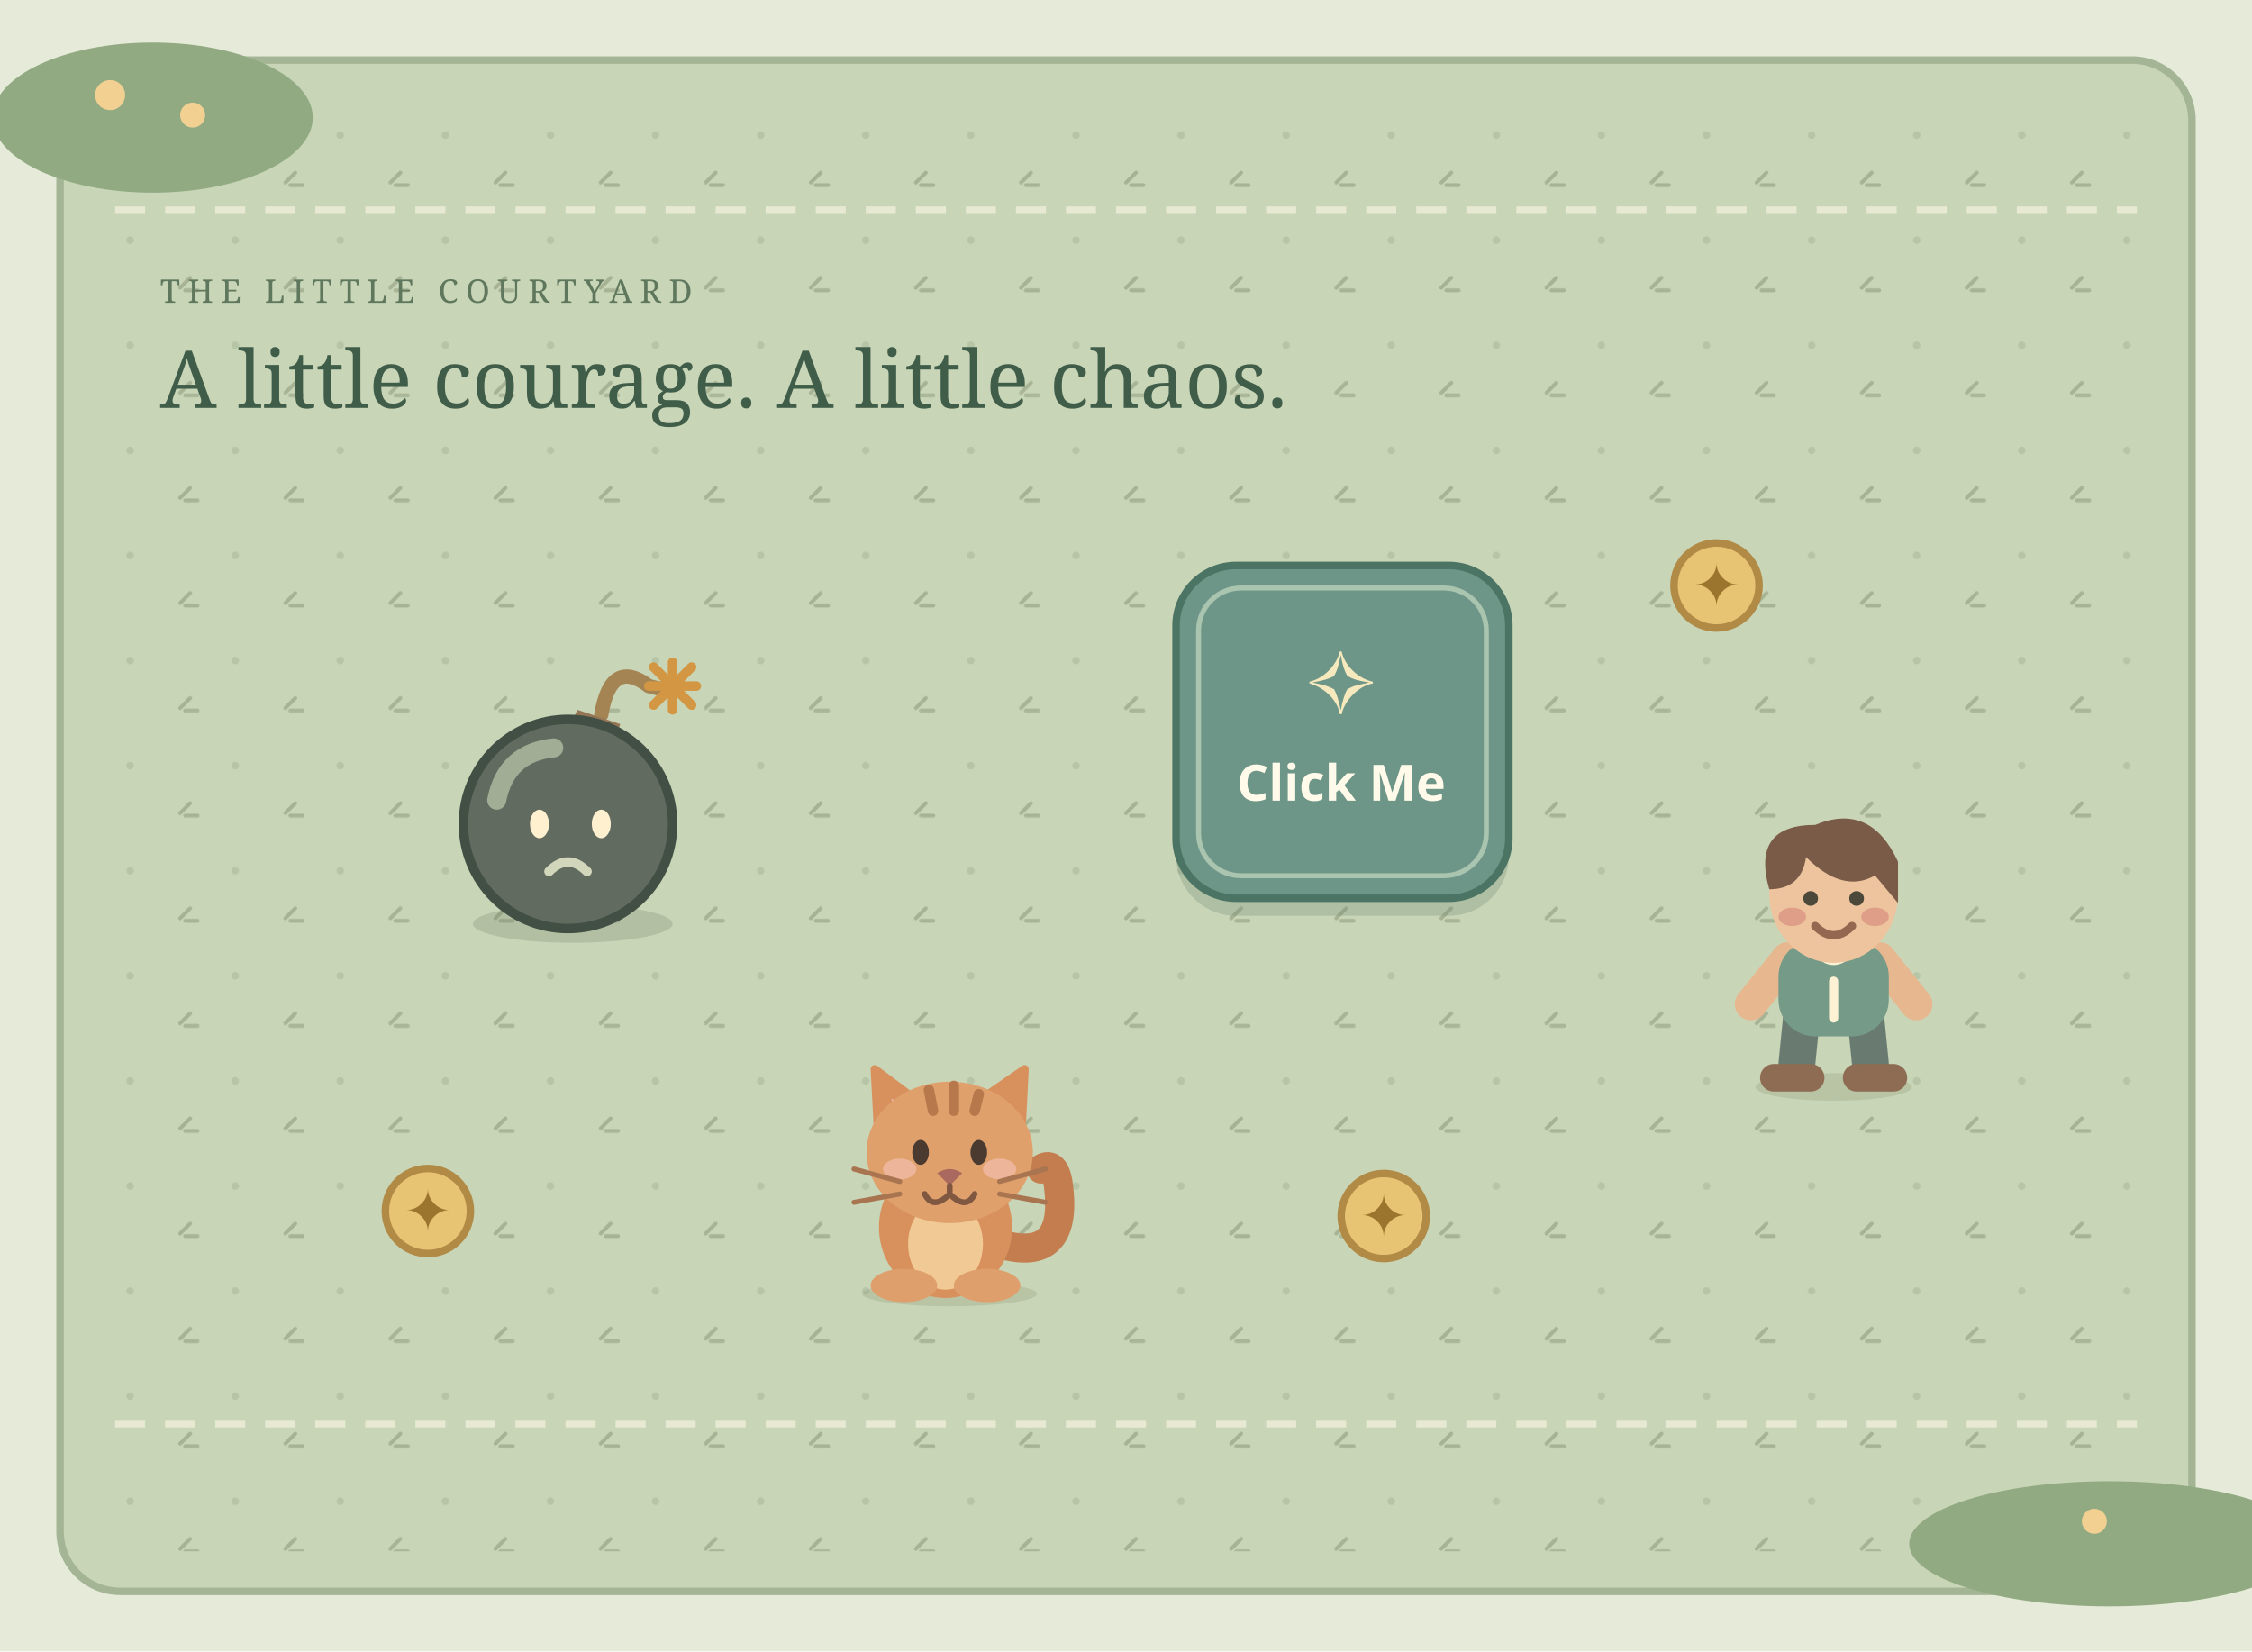
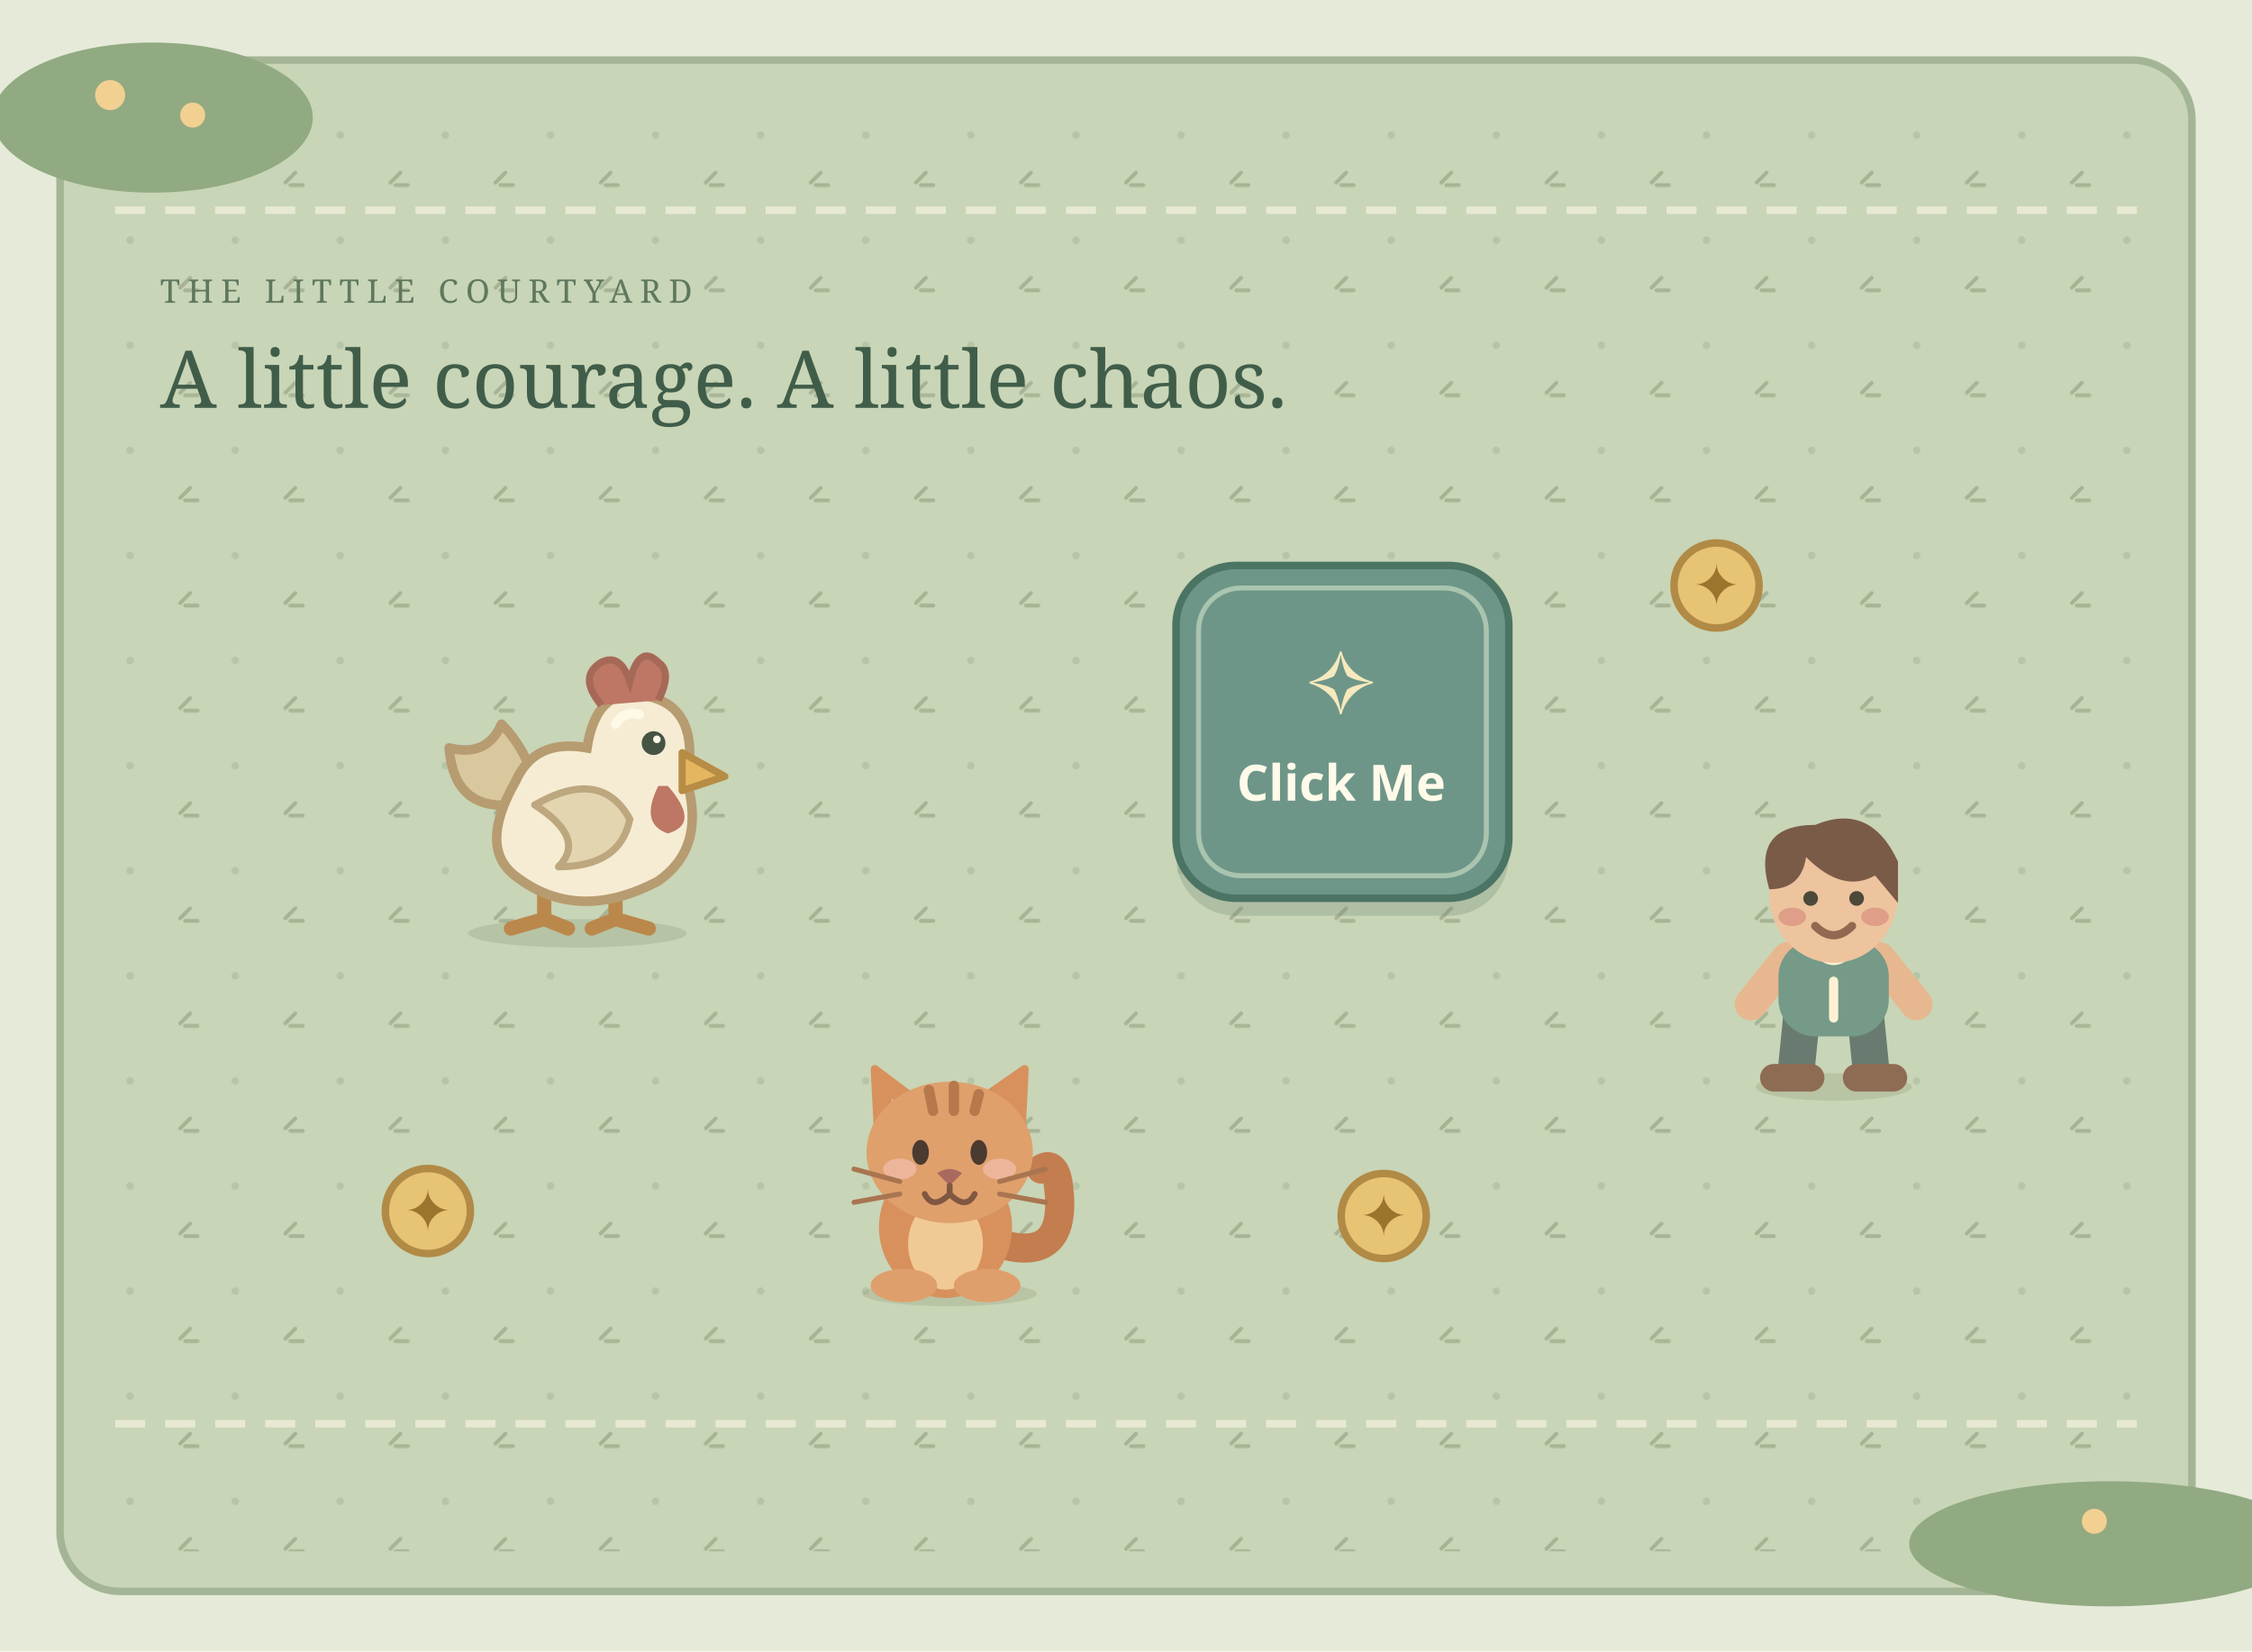
- <svg xmlns="http://www.w3.org/2000/svg" viewBox="0 0 900 660" role="img" aria-label="Illustrated Bomb Major courtyard with characters, Pip the cat, a sage freeze block, and a chasing bomb">
+ <svg xmlns="http://www.w3.org/2000/svg" viewBox="0 0 900 660" role="img" aria-label="Illustrated Chicken Major courtyard with characters, Pip the cat, a sage freeze block, and a chasing chicken">
  <defs>
    <pattern id="speckle" width="42" height="42" patternUnits="userSpaceOnUse">
      <circle cx="10" cy="12" r="1.5" fill="#809477" opacity=".24" />
      <path d="M30 31L34 27M32 32L37 32" stroke="#a6b293" stroke-width="1.5" stroke-linecap="round" />
    </pattern>
  </defs>
  <rect width="900" height="660" fill="#e6ead8" />
  <rect x="24" y="24" width="852" height="612" rx="24" fill="#c8d5b7" stroke="#a4b596" stroke-width="3" />
  <rect x="40" y="40" width="820" height="580" rx="14" fill="url(#speckle)" />
  <path d="M46 84H854M46 569H854" stroke="#e8e9d3" stroke-width="3" stroke-dasharray="12 8" />
  <g fill="#91aa82">
    <ellipse cx="61" cy="47" rx="64" ry="30" />
    <ellipse cx="843" cy="617" rx="80" ry="25" />
  </g>
  <g fill="#f2d092">
    <circle cx="44" cy="38" r="6" />
    <circle cx="77" cy="46" r="5" />
    <circle cx="837" cy="608" r="5" />
  </g>
  <g font-family="Georgia,serif">
    <text x="64" y="121" font-size="13" letter-spacing="3" fill="#5f785d">THE LITTLE COURTYARD</text>
    <text x="64" y="163" font-size="32" fill="#405d49">A little courage. A little chaos.</text>
  </g>
  <g transform="translate(470 226)">
    <rect y="7" width="133" height="133" rx="24" fill="#56705a" opacity=".22" />
    <rect width="133" height="133" rx="24" fill="#6e9688" stroke="#4b7464" stroke-width="3" />
    <rect x="9" y="9" width="115" height="115" rx="17" fill="none" stroke="#a9c4af" stroke-width="2" />
    <text x="66" y="59" text-anchor="middle" font-size="35" fill="#f6e9bd">✧</text>
    <text x="66" y="94" text-anchor="middle" font-family="system-ui,sans-serif" font-size="20" font-weight="600" fill="#fffae9">Click Me</text>
  </g>
  <g transform="translate(170 259) scale(1.9)">
    <svg class="bomb-art" width="64" height="64" viewBox="0 0 64 64" aria-hidden="true" focusable="false">
-       <ellipse cx="31" cy="58" rx="21" ry="4" fill="#5e6a50" opacity=".2" />
-       <path d="M37 14Q39 2 47 8L51 9" fill="none" stroke="#a58453" stroke-width="3" stroke-linecap="round" />
-       <path class="bomb-spark" d="M52 3V13M47 8H57M48 4L56 12M48 12L56 4" stroke="#d39743" stroke-width="2" stroke-linecap="round" />
-       <path d="M32 13L41 16L38 24L28 21Z" fill="#957654" />
-       <circle class="bomb-shell" cx="30" cy="37" r="22" fill="#626b60" stroke="#424f44" stroke-width="2" />
-       <path d="M15 32Q17 22 27 21" fill="none" stroke="#a2ad96" stroke-width="4" stroke-linecap="round" />
-       <ellipse cx="24" cy="37" rx="2" ry="3" fill="#fff0cf" />
-       <ellipse cx="37" cy="37" rx="2" ry="3" fill="#fff0cf" />
-       <path d="M26 47Q30 43 34 47" fill="none" stroke="#d2d6bb" stroke-width="2" stroke-linecap="round" />
+       <ellipse cx="32" cy="60" rx="23" ry="3" fill="#70815e" opacity=".2" />
+       <path d="M25 49V57L18 59M25 57L30 59M40 49V57L35 59M40 57L47 59" fill="none" stroke="#bb884c" stroke-width="3" stroke-linecap="round" />
+       <path d="M18 33Q6 34 5 21Q13 23 16 16Q22 22 24 32" fill="#d9c79e" stroke="#b69c70" stroke-width="2" stroke-linejoin="round" />
+       <path class="bomb-shell" d="M19 28Q23 19 34 21Q36 8 46 10Q58 12 55 28Q59 42 49 49Q32 58 19 48Q11 42 19 28Z" fill="#f6ecd4" stroke="#b69c70" stroke-width="2" />
+       <path d="M37 12Q32 6 37 3Q41 1 43 7Q45 -1 49 3Q52 5 49 11" fill="#bd7764" stroke="#a76957" stroke-width="1.5" />
+       <path d="M54 22L63 27L54 30Z" fill="#e4b65f" stroke="#b78c45" stroke-width="1.5" stroke-linejoin="round" />
+       <path d="M51 29Q58 37 51 39Q45 37 49 29" fill="#bd7764" />
+       <path d="M23 33Q37 25 43 36Q41 46 28 46Q34 40 23 33Z" fill="#e4d5b1" stroke="#bda77e" stroke-width="1.5" stroke-linejoin="round" />
+       <circle cx="48" cy="20" r="2.5" fill="#465443" />
+       <circle cx="48.7" cy="19.2" r=".8" fill="#fff9e8" />
+       <path d="M40 16Q42 13 45 14" fill="none" stroke="#fff9e8" stroke-width="2" stroke-linecap="round" />
    </svg>
  </g>
  <g transform="translate(674 326) scale(2.1)">
    <svg width="56" height="56" viewBox="0 0 64 64" aria-hidden="true" focusable="false">
      <ellipse cx="32" cy="59" rx="17" ry="3" fill="#7b8060" opacity=".2" />
      <path d="M25 44L24 54M39 44L40 54" fill="none" stroke="#697b70" stroke-width="8" stroke-linecap="round" />
      <path d="M19 57H27M37 57H45" stroke="#8e6c53" stroke-width="6" stroke-linecap="round" />
      <path d="M22 31L14 41M42 31L50 41" fill="none" stroke="#e7b78f" stroke-width="7" stroke-linecap="round" />
      <rect x="20" y="27" width="24" height="21" rx="8" fill="#759a87" />
      <path d="M28 29Q32 34 36 29M32 36V44" stroke="#fff1d4" stroke-width="2" fill="none" stroke-linecap="round" />
      <ellipse cx="32" cy="17" rx="14" ry="15" fill="#edc49e" />
      <path d="M18 16Q14 2 28 2Q40 -3 46 10L46 19L41 13Q34 17 26 9Q25 16 18 16Z" fill="#7a5b48" />
      <ellipse cx="23" cy="22" rx="3" ry="2" fill="#de9e87" />
      <ellipse cx="41" cy="22" rx="3" ry="2" fill="#de9e87" />
      <circle cx="27" cy="18" r="1.6" fill="#4c493a" />
      <circle cx="37" cy="18" r="1.6" fill="#4c493a" />
      <path d="M28 24Q32 28 36 24" fill="none" stroke="#946850" stroke-width="1.8" stroke-linecap="round" />
    </svg>
  </g>
  <g transform="translate(328 419) scale(1.9)">
    <svg width="56" height="56" viewBox="0 0 64 64" aria-hidden="true" focusable="false">
      <ellipse cx="31" cy="59" rx="21" ry="3" fill="#7b8060" opacity=".2" />
      <path d="M43 47Q60 52 57 32Q56 27 53 29" fill="none" stroke="#c37d4e" stroke-width="7" stroke-linecap="round" />
      <ellipse cx="30" cy="43" rx="16" ry="17" fill="#d8915d" />
      <ellipse cx="30" cy="47" rx="9" ry="11" fill="#f1c994" />
      <path d="M14 24L13 5L25 14M36 14L49 5L48 25" fill="#d8915d" stroke="#d8915d" stroke-width="2" stroke-linejoin="round" />
      <path d="M17 12L18 22L24 17M44 12L38 17L44 22" fill="#e9b3a0" />
      <ellipse cx="31" cy="25" rx="20" ry="17" fill="#dfa06c" />
      <path d="M26 10L27 15M32 9V15M38 11L37 15" stroke="#b7784b" stroke-width="2.5" stroke-linecap="round" />
      <ellipse cx="19" cy="29" rx="4" ry="2.5" fill="#edb59a" />
      <ellipse cx="43" cy="29" rx="4" ry="2.5" fill="#edb59a" />
      <ellipse cx="24" cy="25" rx="2" ry="3" fill="#4a3a30" />
      <ellipse cx="38" cy="25" rx="2" ry="3" fill="#4a3a30" />
      <path d="M28 30Q31 28 34 30L31 33Z" fill="#aa695e" />
      <path d="M31 33V35Q27 39 25 35M31 35Q35 39 37 35" fill="none" stroke="#805741" stroke-width="1.4" stroke-linecap="round" />
      <path d="M19 32L8 29M19 35L8 37M43 32L54 29M43 35L54 37" stroke="#a97550" stroke-width="1.2" stroke-linecap="round" />
      <ellipse cx="20" cy="57" rx="8" ry="4" fill="#df9f6c" />
      <ellipse cx="40" cy="57" rx="8" ry="4" fill="#df9f6c" />
    </svg>
  </g>
  <g fill="#e7c374" stroke="#b18a45" stroke-width="3">
    <circle cx="171" cy="484" r="17" />
    <circle cx="686" cy="234" r="17" />
    <circle cx="553" cy="486" r="17" />
  </g>
  <g font-family="system-ui,sans-serif" font-size="23" text-anchor="middle" fill="#9b742d">
    <text x="171" y="492">✦</text>
    <text x="686" y="242">✦</text>
    <text x="553" y="494">✦</text>
  </g>
</svg>
